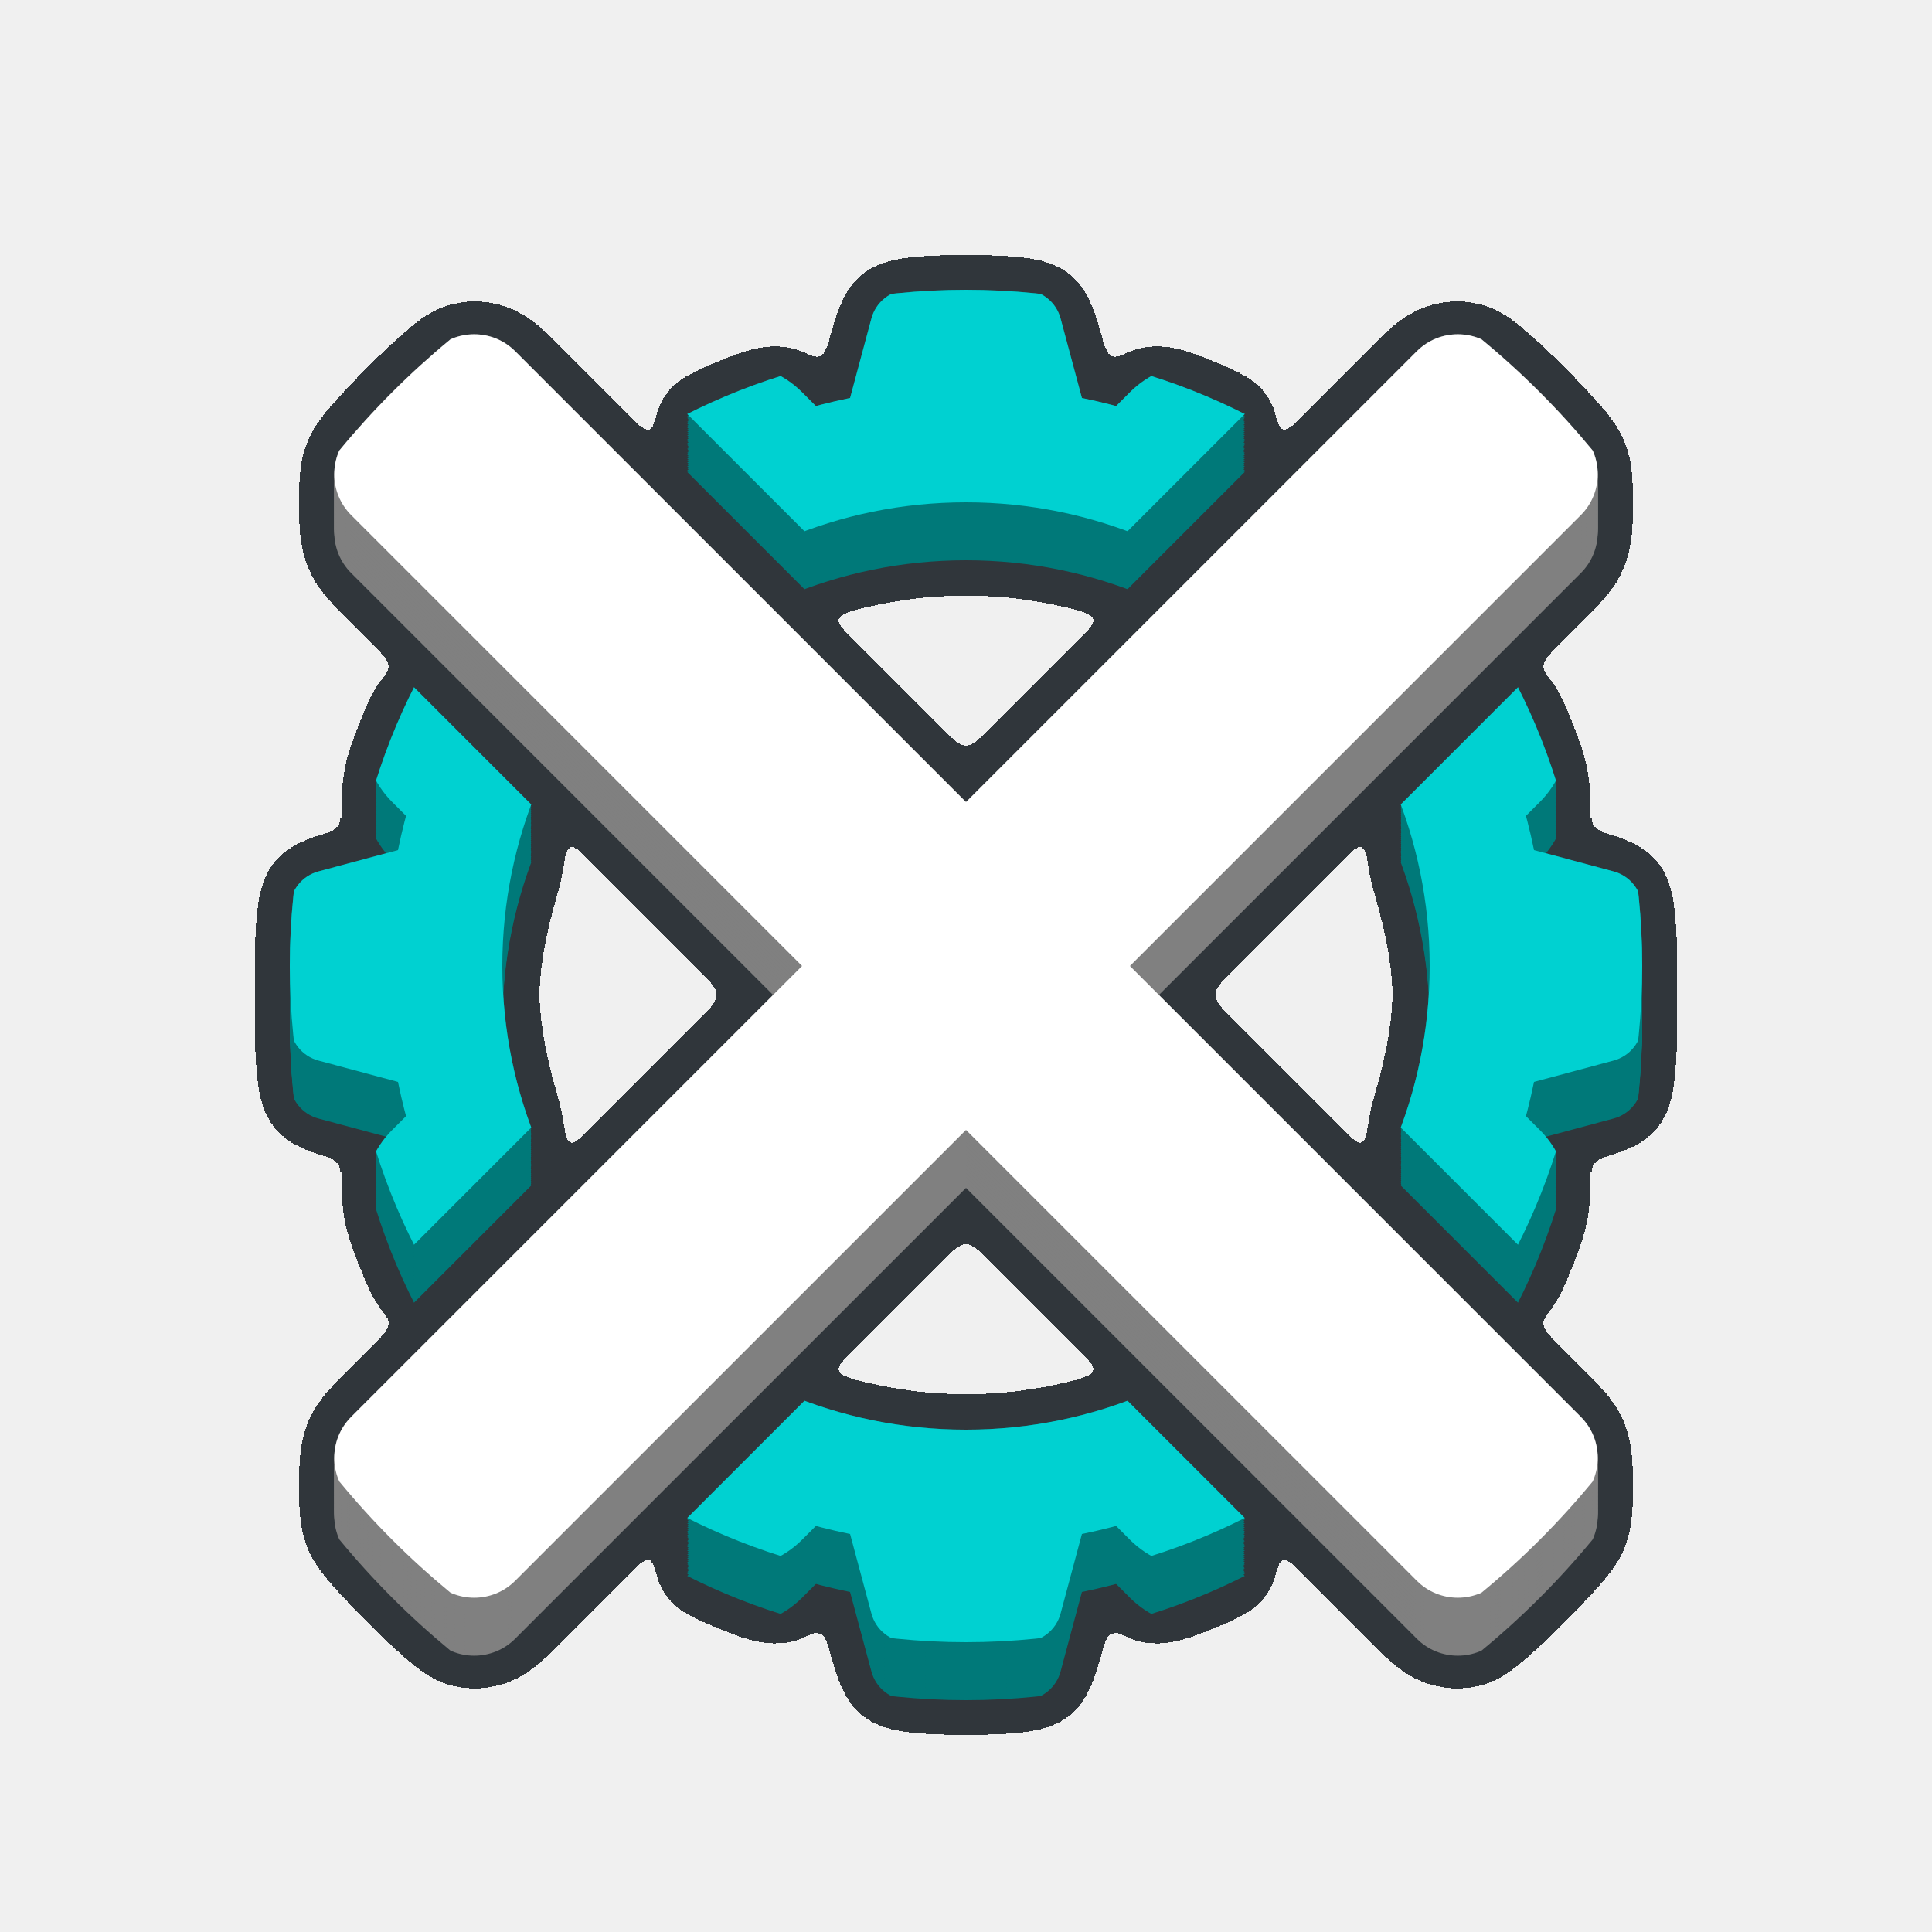
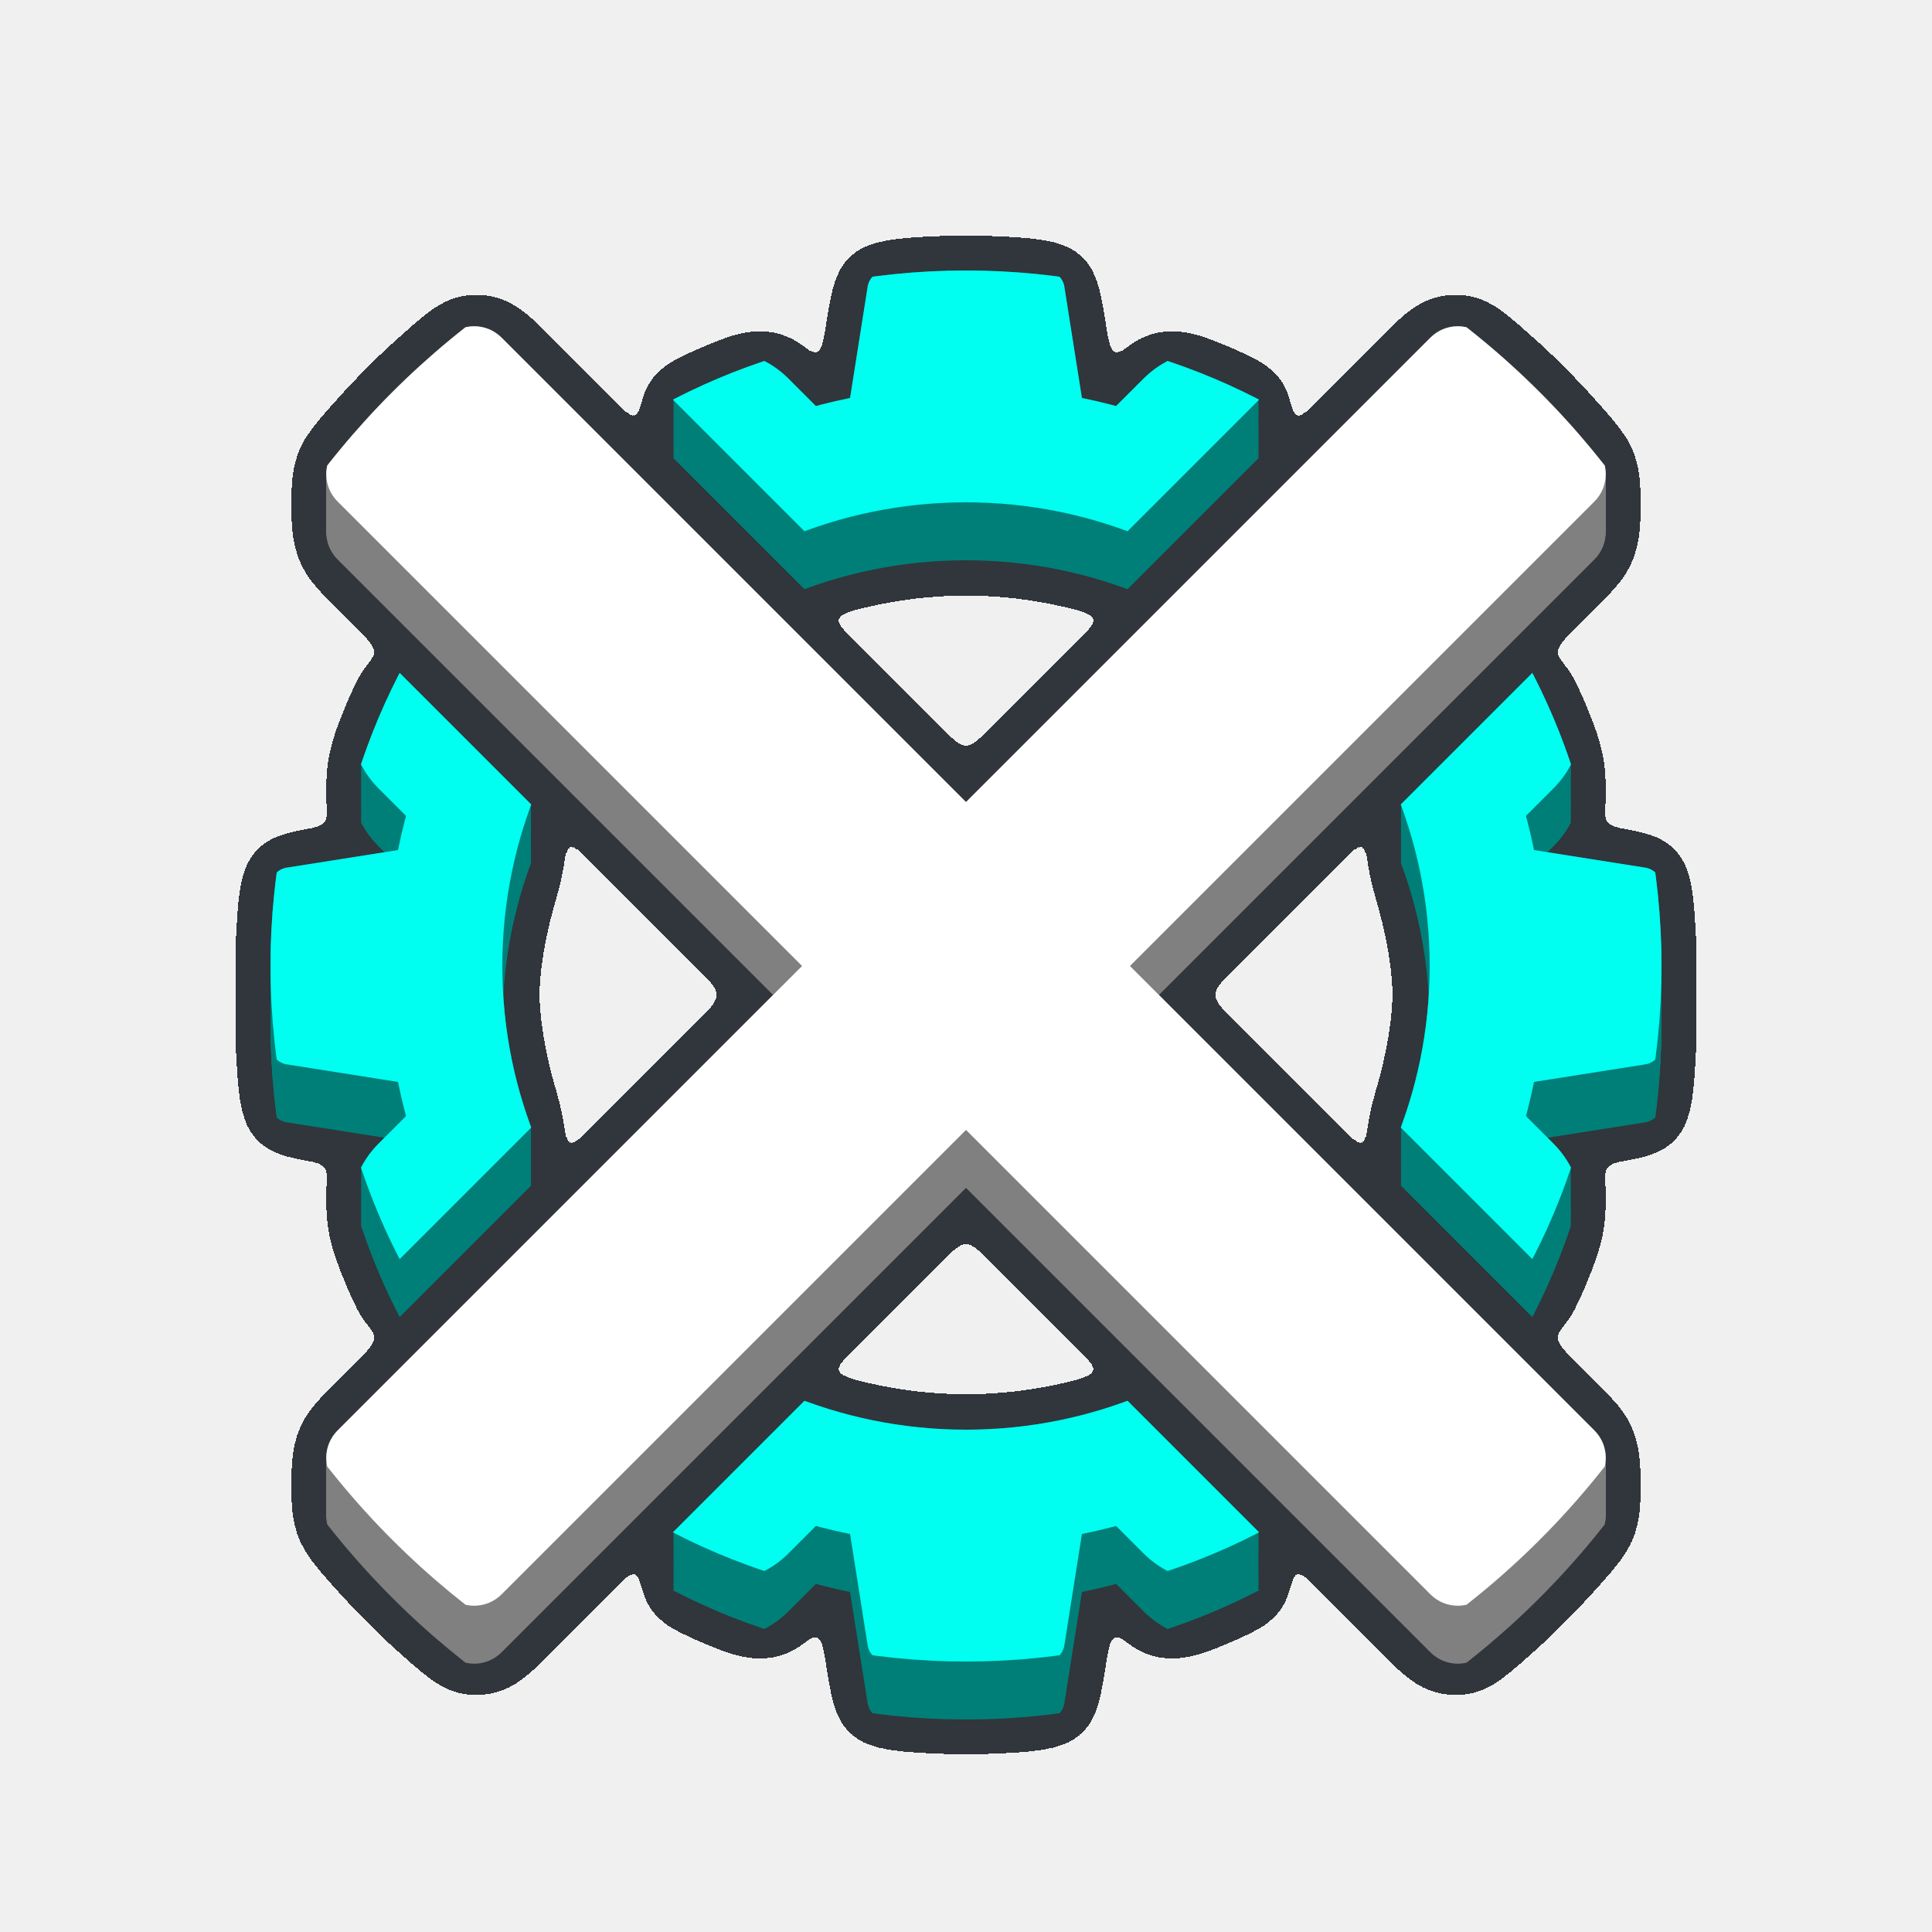
<svg xmlns="http://www.w3.org/2000/svg" width="2048" height="2048" viewBox="0 0 1 1">
  <defs>
-     <rect id="diagonal-bar" x="0.18" y="0.35" width="0.64" height="0.3" rx="0.05" />
-     <rect id="x-bar" x="0.08" y="0.44" width="0.84" height="0.12" rx="0.03" />
-     <rect id="gap-bar" x="0.04" y="0.4" width="0.92" height="0.2" rx="0.07" />
+     <rect id="diagonal-bar" x="0.17" y="0.35" width="0.66" height="0.3" rx="0.05" />
+     <rect id="x-bar" x="0.08" y="0.44" width="0.84" height="0.12" rx="0.02" />
+     <rect id="gap-bar" x="0.04" y="0.4" width="0.92" height="0.2" rx="0.06" />
    <clipPath id="axis-limit">
-       <circle cx="0.5" cy="0.5" r="0.35" />
+       <circle cx="0.5" cy="0.5" r="0.36" />
    </clipPath>
    <clipPath id="diagonal-limit">
-       <circle cx="0.5" cy="0.5" r="0.32" />
+       <circle cx="0.5" cy="0.5" r="0.33" />
    </clipPath>
    <clipPath id="x-limit">
      <circle cx="0.5" cy="0.5" r="0.42" />
    </clipPath>
    <clipPath id="gap-limit">
      <circle cx="0.5" cy="0.5" r="0.46" />
    </clipPath>
-     <path id="axis-tooth" d="M 0.794 0.44 L 0.835 0.451 A 0.02 0.02 0 0 1 0.85 0.47 L 0.85 0.53 A 0.02 0.02 0 0 1 0.835 0.549 L 0.794 0.56 Z" />
+     <path id="axis-tooth" d="M 0.794 0.44 L 0.851 0.449 A 0.01 0.01 0 0 1 0.86 0.459 L 0.86 0.541 A 0.01 0.01 0 0 1 0.851 0.551 L 0.794 0.56 Z" />
    <g id="axis-teeth" clip-path="url(#axis-limit)">
      <use href="#axis-tooth" />
      <use href="#axis-tooth" transform="rotate(90 .5 .5)" />
      <use href="#axis-tooth" transform="rotate(180 .5 .5)" />
      <use href="#axis-tooth" transform="rotate(270 .5 .5)" />
    </g>
    <g id="diagonal-teeth" clip-path="url(#diagonal-limit)">
      <use href="#diagonal-bar" transform="rotate(45 .5 .5)" />
      <use href="#diagonal-bar" transform="rotate(-45 .5 .5)" />
    </g>
    <g id="x-shape" clip-path="url(#x-limit)">
      <use href="#x-bar" transform="rotate(45 .5 .5)" />
      <use href="#x-bar" transform="rotate(-45 .5 .5)" />
    </g>
    <g id="gap-shape" clip-path="url(#gap-limit)">
      <use href="#gap-bar" transform="rotate(45 .5 .5)" />
      <use href="#gap-bar" transform="rotate(-45 .5 .5)" />
    </g>
    <mask id="cog-cutouts" x="0" y="0" width="1" height="1" maskUnits="userSpaceOnUse" maskContentUnits="userSpaceOnUse" mask-type="luminance">
      <rect width="1" height="1" fill="white" />
      <circle cx=".5" cy=".5" r="0.24" fill="black" />
      <use href="#gap-shape" fill="black" />
    </mask>
    <g id="cog-shape" mask="url(#cog-cutouts)">
      <circle cx=".5" cy=".5" r="0.3" />
      <use href="#axis-teeth" />
      <use href="#diagonal-teeth" />
    </g>
    <filter id="outline-filter" x="-0.02" y="-0.02" width="1.04" height="1.04" filterUnits="userSpaceOnUse" primitiveUnits="userSpaceOnUse" color-interpolation-filters="sRGB">
      <feGaussianBlur in="SourceAlpha" stdDeviation="0.01" result="soft-edge" />
      <feComponentTransfer in="soft-edge" result="expanded-alpha">
        <feFuncA type="discrete" tableValues="0 1 1 1 1 1 1 1 1 1 1 1 1 1 1 1 1 1 1 1 1 1 1 1 1 1 1 1 1 1 1 1 1 1 1 1 1 1 1 1" />
      </feComponentTransfer>
      <feFlood flood-color="#30363b" result="colour" />
      <feComposite in="colour" in2="expanded-alpha" operator="in" />
    </filter>
    <g id="complete-logo">
-       <g fill="#007979">
+       <g fill="#007f79">
        <use href="#cog-shape" transform="translate(0 0.03)" />
        <use href="#cog-shape" transform="translate(0 0.029)" />
        <use href="#cog-shape" transform="translate(0 0.028)" />
        <use href="#cog-shape" transform="translate(0 0.027)" />
        <use href="#cog-shape" transform="translate(0 0.026)" />
        <use href="#cog-shape" transform="translate(0 0.025)" />
        <use href="#cog-shape" transform="translate(0 0.024)" />
        <use href="#cog-shape" transform="translate(0 0.023)" />
        <use href="#cog-shape" transform="translate(0 0.022)" />
        <use href="#cog-shape" transform="translate(0 0.021)" />
        <use href="#cog-shape" transform="translate(0 0.02)" />
        <use href="#cog-shape" transform="translate(0 0.019)" />
        <use href="#cog-shape" transform="translate(0 0.018)" />
        <use href="#cog-shape" transform="translate(0 0.017)" />
        <use href="#cog-shape" transform="translate(0 0.016)" />
        <use href="#cog-shape" transform="translate(0 0.015)" />
        <use href="#cog-shape" transform="translate(0 0.014)" />
        <use href="#cog-shape" transform="translate(0 0.013)" />
        <use href="#cog-shape" transform="translate(0 0.012)" />
        <use href="#cog-shape" transform="translate(0 0.011)" />
        <use href="#cog-shape" transform="translate(0 0.01)" />
        <use href="#cog-shape" transform="translate(0 0.009)" />
        <use href="#cog-shape" transform="translate(0 0.008)" />
        <use href="#cog-shape" transform="translate(0 0.007)" />
        <use href="#cog-shape" transform="translate(0 0.006)" />
        <use href="#cog-shape" transform="translate(0 0.005)" />
        <use href="#cog-shape" transform="translate(0 0.004)" />
        <use href="#cog-shape" transform="translate(0 0.003)" />
        <use href="#cog-shape" transform="translate(0 0.002)" />
        <use href="#cog-shape" transform="translate(0 0.001)" />
        <use href="#cog-shape" transform="translate(0 0)" />
      </g>
      <g fill="#808080">
        <use href="#x-shape" transform="translate(0 0.03)" />
        <use href="#x-shape" transform="translate(0 0.029)" />
        <use href="#x-shape" transform="translate(0 0.028)" />
        <use href="#x-shape" transform="translate(0 0.027)" />
        <use href="#x-shape" transform="translate(0 0.026)" />
        <use href="#x-shape" transform="translate(0 0.025)" />
        <use href="#x-shape" transform="translate(0 0.024)" />
        <use href="#x-shape" transform="translate(0 0.023)" />
        <use href="#x-shape" transform="translate(0 0.022)" />
        <use href="#x-shape" transform="translate(0 0.021)" />
        <use href="#x-shape" transform="translate(0 0.02)" />
        <use href="#x-shape" transform="translate(0 0.019)" />
        <use href="#x-shape" transform="translate(0 0.018)" />
        <use href="#x-shape" transform="translate(0 0.017)" />
        <use href="#x-shape" transform="translate(0 0.016)" />
        <use href="#x-shape" transform="translate(0 0.015)" />
        <use href="#x-shape" transform="translate(0 0.014)" />
        <use href="#x-shape" transform="translate(0 0.013)" />
        <use href="#x-shape" transform="translate(0 0.012)" />
        <use href="#x-shape" transform="translate(0 0.011)" />
        <use href="#x-shape" transform="translate(0 0.01)" />
        <use href="#x-shape" transform="translate(0 0.009)" />
        <use href="#x-shape" transform="translate(0 0.008)" />
        <use href="#x-shape" transform="translate(0 0.007)" />
        <use href="#x-shape" transform="translate(0 0.006)" />
        <use href="#x-shape" transform="translate(0 0.005)" />
        <use href="#x-shape" transform="translate(0 0.004)" />
        <use href="#x-shape" transform="translate(0 0.003)" />
        <use href="#x-shape" transform="translate(0 0.002)" />
        <use href="#x-shape" transform="translate(0 0.001)" />
        <use href="#x-shape" transform="translate(0 0)" />
      </g>
-       <use href="#cog-shape" fill="#00d1d1" />
+       <use href="#cog-shape" fill="#00fff1" />
      <use href="#x-shape" fill="#ffffff" />
    </g>
  </defs>
  <use href="#complete-logo" filter="url(#outline-filter)" />
  <use href="#complete-logo" />
</svg>
